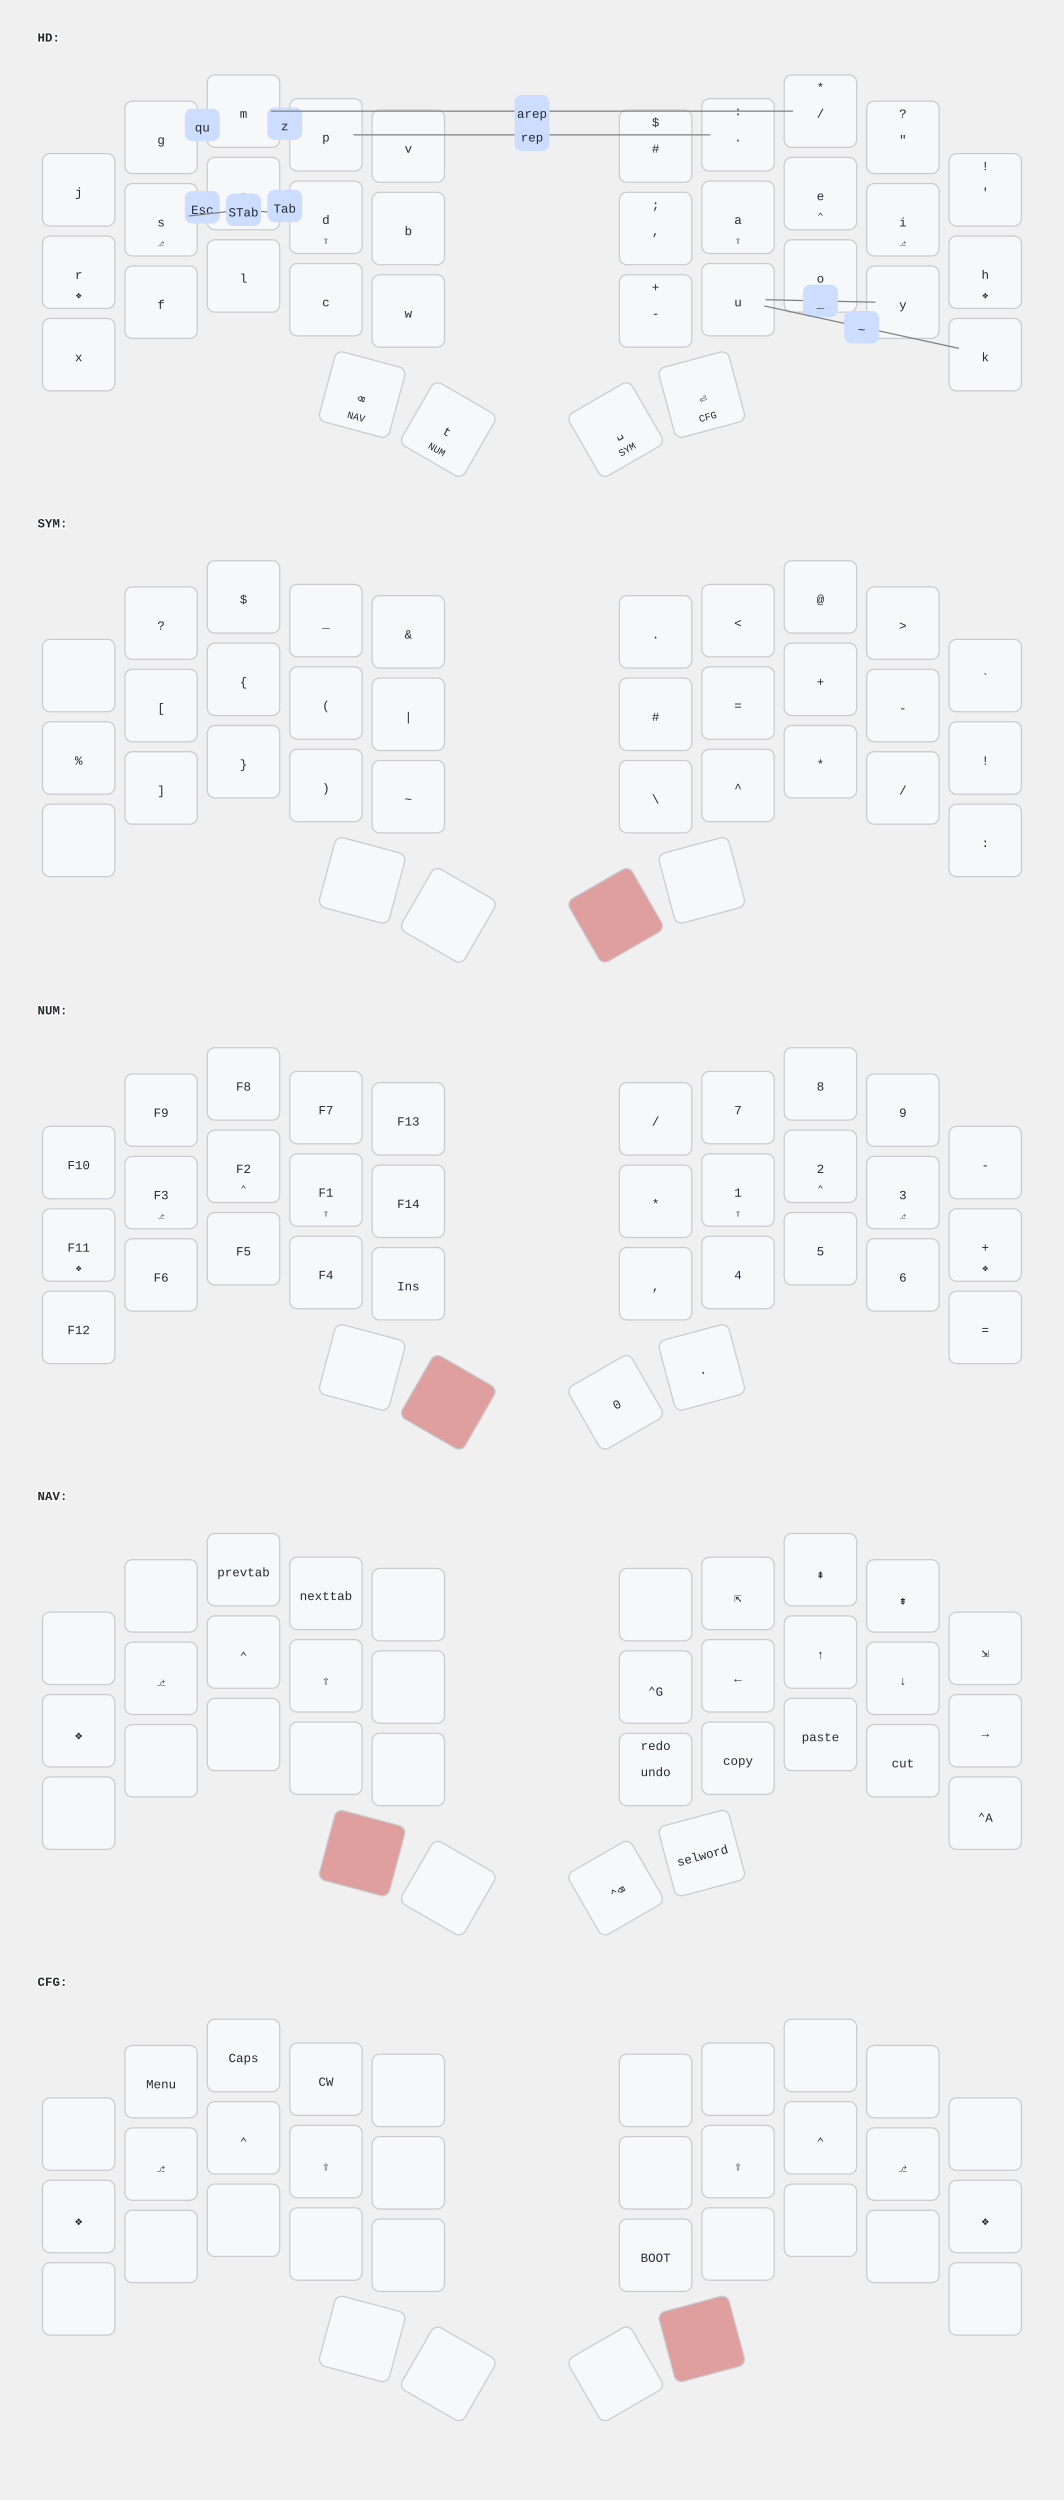
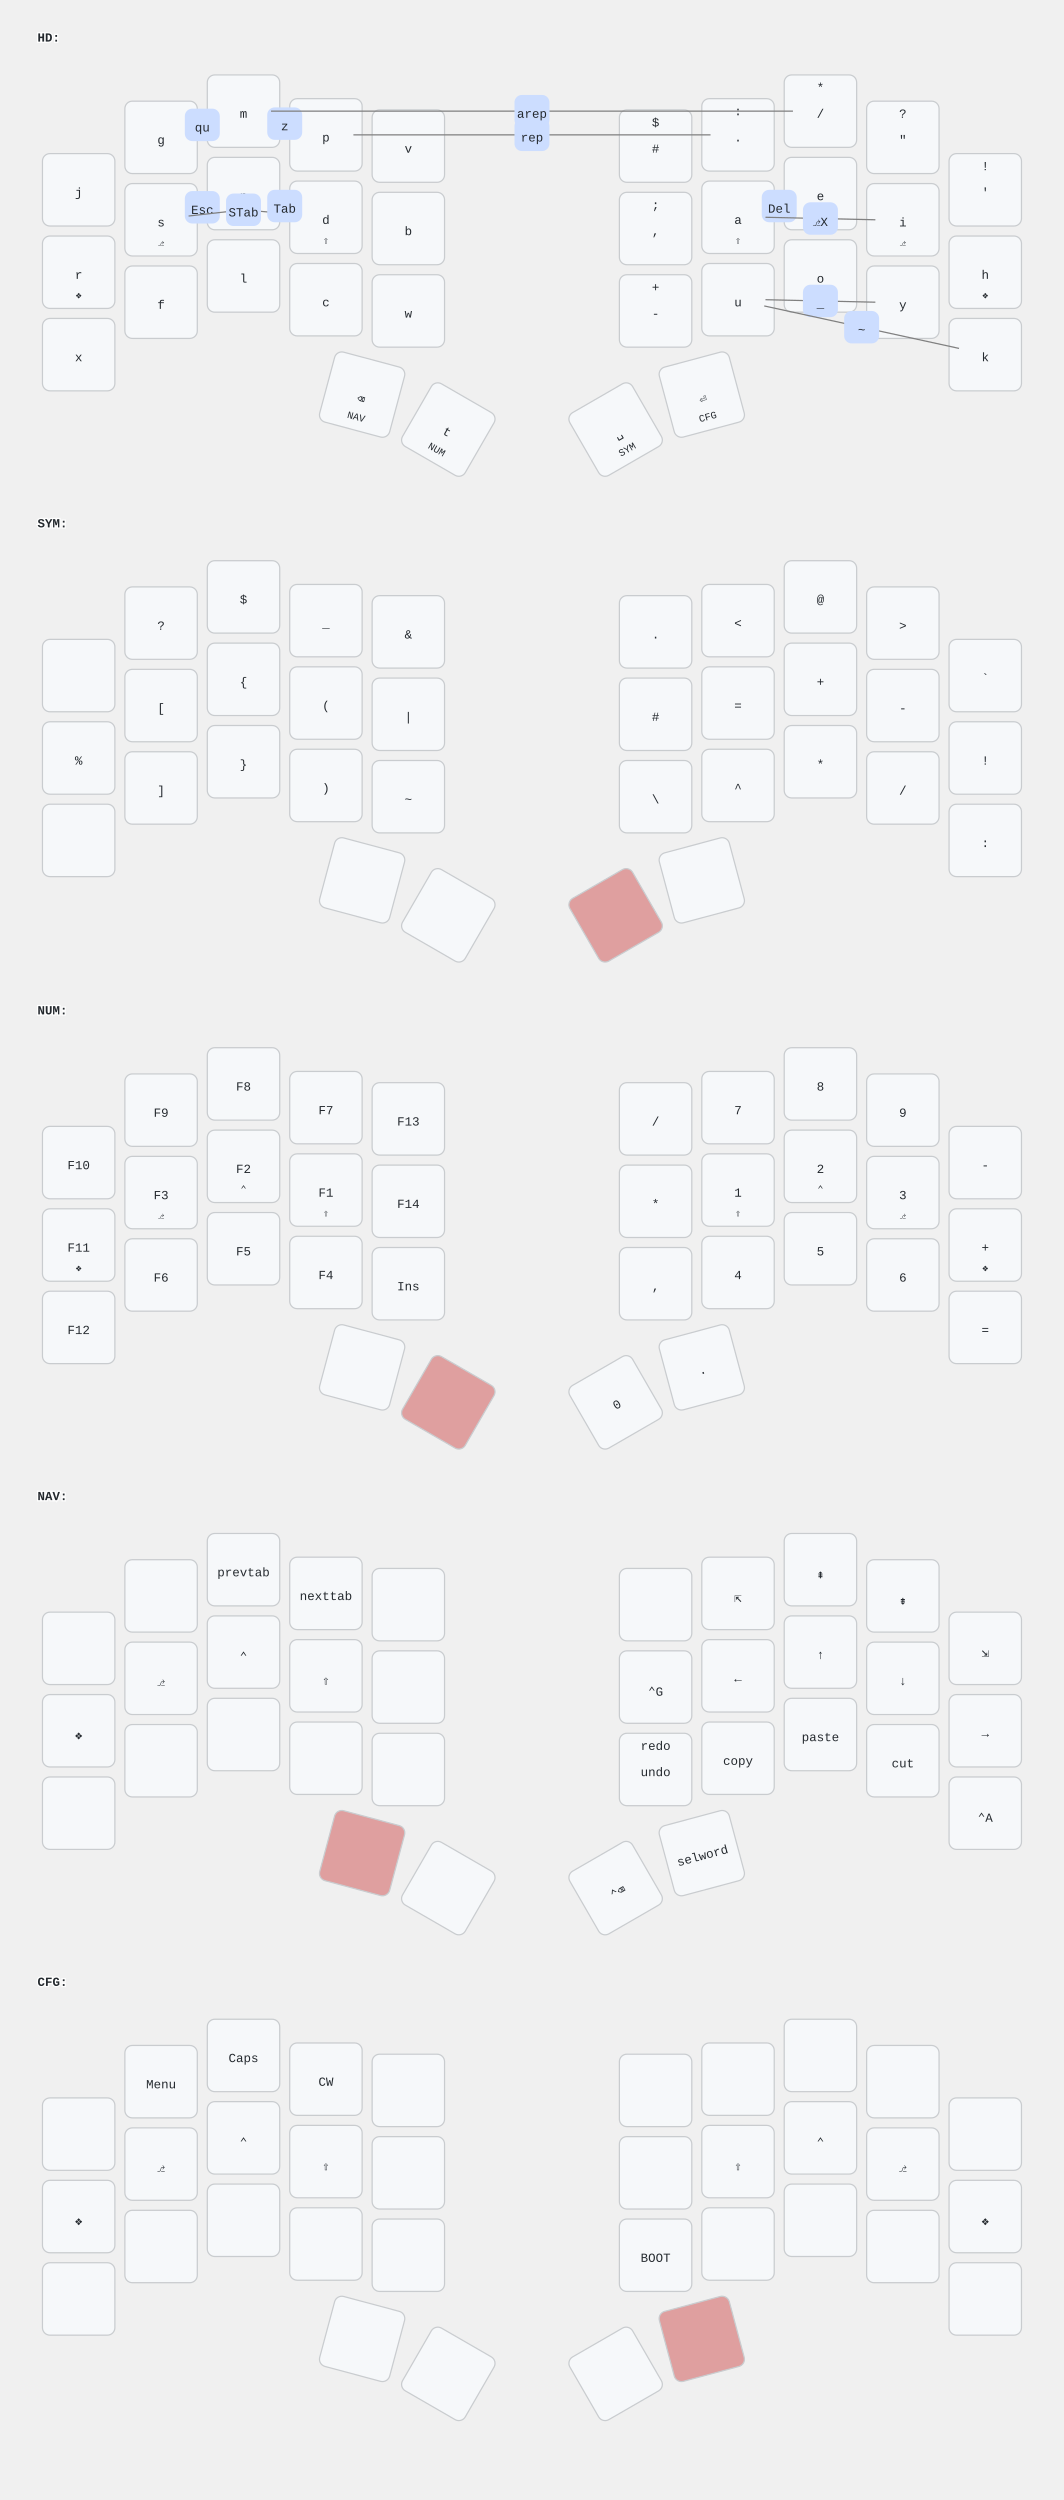
<svg xmlns="http://www.w3.org/2000/svg" width="852" height="2002" viewBox="0 0 852 2002" class="keymap">
  <style>/* inherit to force styles through use tags */
svg path {
    fill: inherit;
}

/* font and background color specifications */
svg.keymap {
    font-family: SFMono-Regular,Consolas,Liberation Mono,Menlo,monospace;
    font-size: 10px;
    font-kerning: normal;
    text-rendering: optimizeLegibility;
    fill: #24292e;
}

/* default key styling */
rect.key {
    fill: #f6f8fa;
    stroke: #c9cccf;
    stroke-width: 1;
}

/* default key side styling, only used is draw_key_sides is set */
rect.side {
    filter: brightness(90%);
}

/* color accent for combo boxes */
rect.combo, rect.combo-separate {
    fill: #cdf;
}

/* color accent for held keys */
rect.held, rect.combo.held {
    fill: #df9f9f;
}

/* color accent for ghost (optional) keys */
rect.ghost, rect.combo.ghost {
    stroke-dasharray: 4, 4;
    stroke-width: 2;
}

text {
    text-anchor: middle;
    dominant-baseline: hanging;
}

/* styling for layer labels */
text.label {
    font-weight: bold;
    text-anchor: start;
    stroke: white;
    stroke-width: 2;
    paint-order: stroke;
}

/* styling for combo tap, and key hold/shifted label text */
text.combo, text.hold, text.shifted {
    font-size: 10px;
}

/* styling for hold label text */
text.hold {
    font-size: 8px;
}

text.hold {
    text-anchor: middle;
    dominant-baseline: auto;
}

text.shifted {
    text-anchor: middle;
    dominant-baseline: hanging;
}

/* styling for hold/shifted label text in combo box */
text.combo.hold, text.combo.shifted {
    font-size: 8px;
}

/* lighter symbol for transparent keys */
text.trans {
    fill: #7b7e81;
}

/* styling for combo dendrons */
path.combo {
    stroke-width: 1;
    stroke: gray;
    fill: none;
}

/* Start Tabler Icons Cleanup */
/* cannot use height/width with glyphs */
.icon-tabler &gt; path {
    fill: inherit;
    stroke: inherit;
    stroke-width: 2;
}
/* hide tabler's default box */
.icon-tabler &gt; path[stroke="none"][fill="none"] {
    visibility: hidden;
}
/* End Tabler Icons Cleanup */
</style>
  <g transform="translate(30, 0)" class="layer-HD">
    <text x="0" y="28" class="label" id="HD">HD:</text>
    <g transform="translate(0, 56)">
      <g transform="translate(33, 96)" class="key keypos-0">
        <rect rx="6" ry="6" x="-29" y="-29" width="58" height="58" class="key" />
        <text x="0" y="0" class="key tap">j</text>
      </g>
      <g transform="translate(99, 54)" class="key keypos-1">
        <rect rx="6" ry="6" x="-29" y="-29" width="58" height="58" class="key" />
        <text x="0" y="0" class="key tap">g</text>
      </g>
      <g transform="translate(165, 33)" class="key keypos-2">
        <rect rx="6" ry="6" x="-29" y="-29" width="58" height="58" class="key" />
        <text x="0" y="0" class="key tap">m</text>
      </g>
      <g transform="translate(231, 52)" class="key keypos-3">
        <rect rx="6" ry="6" x="-29" y="-29" width="58" height="58" class="key" />
        <text x="0" y="0" class="key tap">p</text>
      </g>
      <g transform="translate(297, 61)" class="key keypos-4">
        <rect rx="6" ry="6" x="-29" y="-29" width="58" height="58" class="key" />
        <text x="0" y="0" class="key tap">v</text>
      </g>
      <g transform="translate(495, 61)" class="key keypos-5">
        <rect rx="6" ry="6" x="-29" y="-29" width="58" height="58" class="key" />
        <text x="0" y="0" class="key tap">#</text>
        <text x="0" y="-21" class="key shifted">$</text>
      </g>
      <g transform="translate(561, 52)" class="key keypos-6">
        <rect rx="6" ry="6" x="-29" y="-29" width="58" height="58" class="key" />
        <text x="0" y="0" class="key tap">.</text>
        <text x="0" y="-21" class="key shifted">:</text>
      </g>
      <g transform="translate(627, 33)" class="key keypos-7">
        <rect rx="6" ry="6" x="-29" y="-29" width="58" height="58" class="key" />
        <text x="0" y="0" class="key tap">/</text>
        <text x="0" y="-21" class="key shifted">*</text>
      </g>
      <g transform="translate(693, 54)" class="key keypos-8">
        <rect rx="6" ry="6" x="-29" y="-29" width="58" height="58" class="key" />
        <text x="0" y="0" class="key tap">"</text>
        <text x="0" y="-21" class="key shifted">?</text>
      </g>
      <g transform="translate(759, 96)" class="key keypos-9">
        <rect rx="6" ry="6" x="-29" y="-29" width="58" height="58" class="key" />
        <text x="0" y="0" class="key tap">'</text>
        <text x="0" y="-21" class="key shifted">!</text>
      </g>
      <g transform="translate(33, 162)" class="key keypos-10">
        <rect rx="6" ry="6" x="-29" y="-29" width="58" height="58" class="key" />
        <text x="0" y="0" class="key tap">r</text>
        <text x="0" y="21" class="key hold">❖</text>
      </g>
      <g transform="translate(99, 120)" class="key keypos-11">
        <rect rx="6" ry="6" x="-29" y="-29" width="58" height="58" class="key" />
        <text x="0" y="0" class="key tap">s</text>
        <text x="0" y="21" class="key hold">⎇</text>
      </g>
      <g transform="translate(165, 99)" class="key keypos-12">
        <rect rx="6" ry="6" x="-29" y="-29" width="58" height="58" class="key" />
        <text x="0" y="0" class="key tap">n</text>
        <text x="0" y="21" class="key hold">⌃</text>
      </g>
      <g transform="translate(231, 118)" class="key keypos-13">
        <rect rx="6" ry="6" x="-29" y="-29" width="58" height="58" class="key" />
        <text x="0" y="0" class="key tap">d</text>
        <text x="0" y="21" class="key hold">⇧</text>
      </g>
      <g transform="translate(297, 127)" class="key keypos-14">
        <rect rx="6" ry="6" x="-29" y="-29" width="58" height="58" class="key" />
        <text x="0" y="0" class="key tap">b</text>
      </g>
      <g transform="translate(495, 127)" class="key keypos-15">
        <rect rx="6" ry="6" x="-29" y="-29" width="58" height="58" class="key" />
        <text x="0" y="0" class="key tap">,</text>
        <text x="0" y="-21" class="key shifted">;</text>
      </g>
      <g transform="translate(561, 118)" class="key keypos-16">
        <rect rx="6" ry="6" x="-29" y="-29" width="58" height="58" class="key" />
        <text x="0" y="0" class="key tap">a</text>
        <text x="0" y="21" class="key hold">⇧</text>
      </g>
      <g transform="translate(627, 99)" class="key keypos-17">
        <rect rx="6" ry="6" x="-29" y="-29" width="58" height="58" class="key" />
        <text x="0" y="0" class="key tap">e</text>
        <text x="0" y="21" class="key hold">⌃</text>
      </g>
      <g transform="translate(693, 120)" class="key keypos-18">
        <rect rx="6" ry="6" x="-29" y="-29" width="58" height="58" class="key" />
        <text x="0" y="0" class="key tap">i</text>
        <text x="0" y="21" class="key hold">⎇</text>
      </g>
      <g transform="translate(759, 162)" class="key keypos-19">
        <rect rx="6" ry="6" x="-29" y="-29" width="58" height="58" class="key" />
        <text x="0" y="0" class="key tap">h</text>
        <text x="0" y="21" class="key hold">❖</text>
      </g>
      <g transform="translate(33, 228)" class="key keypos-20">
        <rect rx="6" ry="6" x="-29" y="-29" width="58" height="58" class="key" />
        <text x="0" y="0" class="key tap">x</text>
      </g>
      <g transform="translate(99, 186)" class="key keypos-21">
        <rect rx="6" ry="6" x="-29" y="-29" width="58" height="58" class="key" />
        <text x="0" y="0" class="key tap">f</text>
      </g>
      <g transform="translate(165, 165)" class="key keypos-22">
        <rect rx="6" ry="6" x="-29" y="-29" width="58" height="58" class="key" />
        <text x="0" y="0" class="key tap">l</text>
      </g>
      <g transform="translate(231, 184)" class="key keypos-23">
        <rect rx="6" ry="6" x="-29" y="-29" width="58" height="58" class="key" />
        <text x="0" y="0" class="key tap">c</text>
      </g>
      <g transform="translate(297, 193)" class="key keypos-24">
        <rect rx="6" ry="6" x="-29" y="-29" width="58" height="58" class="key" />
        <text x="0" y="0" class="key tap">w</text>
      </g>
      <g transform="translate(495, 193)" class="key keypos-25">
        <rect rx="6" ry="6" x="-29" y="-29" width="58" height="58" class="key" />
        <text x="0" y="0" class="key tap">-</text>
        <text x="0" y="-21" class="key shifted">+</text>
      </g>
      <g transform="translate(561, 184)" class="key keypos-26">
        <rect rx="6" ry="6" x="-29" y="-29" width="58" height="58" class="key" />
        <text x="0" y="0" class="key tap">u</text>
      </g>
      <g transform="translate(627, 165)" class="key keypos-27">
        <rect rx="6" ry="6" x="-29" y="-29" width="58" height="58" class="key" />
        <text x="0" y="0" class="key tap">o</text>
      </g>
      <g transform="translate(693, 186)" class="key keypos-28">
        <rect rx="6" ry="6" x="-29" y="-29" width="58" height="58" class="key" />
        <text x="0" y="0" class="key tap">y</text>
      </g>
      <g transform="translate(759, 228)" class="key keypos-29">
        <rect rx="6" ry="6" x="-29" y="-29" width="58" height="58" class="key" />
        <text x="0" y="0" class="key tap">k</text>
      </g>
      <g transform="translate(260, 260) rotate(15.0)" class="key keypos-30">
        <rect rx="6" ry="6" x="-29" y="-29" width="58" height="58" class="key" />
        <text x="0" y="0" class="key tap">⌫</text>
        <a href="#NAV">
          <text x="0" y="21" class="key hold layer-activator">NAV</text>
        </a>
      </g>
      <g transform="translate(329, 288) rotate(30.0)" class="key keypos-31">
        <rect rx="6" ry="6" x="-29" y="-29" width="58" height="58" class="key" />
        <text x="0" y="0" class="key tap">t</text>
        <a href="#NUM">
          <text x="0" y="21" class="key hold layer-activator">NUM</text>
        </a>
      </g>
      <g transform="translate(463, 288) rotate(-30.0)" class="key keypos-32">
        <rect rx="6" ry="6" x="-29" y="-29" width="58" height="58" class="key" />
        <text x="0" y="0" class="key tap">␣</text>
        <a href="#SYM">
          <text x="0" y="21" class="key hold layer-activator">SYM</text>
        </a>
      </g>
      <g transform="translate(532, 260) rotate(-15.0)" class="key keypos-33">
        <rect rx="6" ry="6" x="-29" y="-29" width="58" height="58" class="key" />
        <text x="0" y="0" class="key tap">⏎</text>
        <a href="#CFG">
          <text x="0" y="21" class="key hold layer-activator">CFG</text>
        </a>
      </g>
      <g class="combo combopos-0">
        <rect rx="6" ry="6" x="118" y="31" width="28" height="26" class="combo" />
        <text x="132" y="44" class="combo tap">qu</text>
      </g>
      <g class="combo combopos-1">
        <rect rx="6" ry="6" x="184" y="30" width="28" height="26" class="combo" />
        <text x="198" y="43" class="combo tap">z</text>
      </g>
      <g class="combo combopos-2">
        <rect rx="6" ry="6" x="118" y="97" width="28" height="26" class="combo" />
        <text x="132" y="110" class="combo tap">Esc</text>
      </g>
      <g class="combo combopos-3">
        <path d="M165,112 l-44,5" class="combo" />
        <path d="M165,112 l44,4" class="combo" />
        <rect rx="6" ry="6" x="151" y="99" width="28" height="26" class="combo" />
        <text x="165" y="112" class="combo tap">STab</text>
      </g>
      <g class="combo combopos-4">
        <rect rx="6" ry="6" x="184" y="96" width="28" height="26" class="combo" />
        <text x="198" y="109" class="combo tap">Tab</text>
      </g>
      <g class="combo combopos-5">
        <path d="M627,185 l-44,-1" class="combo" />
        <path d="M627,185 l44,1" class="combo" />
        <rect rx="6" ry="6" x="613" y="172" width="28" height="26" class="combo" />
        <text x="627" y="185" class="combo tap">_</text>
      </g>
      <g class="combo combopos-6">
        <path d="M660,206 l-78,-17" class="combo" />
        <path d="M660,206 l78,17" class="combo" />
        <rect rx="6" ry="6" x="646" y="193" width="28" height="26" class="combo" />
        <text x="660" y="206" class="combo tap">~</text>
      </g>
      <g class="combo combopos-7">
        <path d="M396,52 l-143,0" class="combo" />
        <path d="M396,52 l143,0" class="combo" />
        <rect rx="6" ry="6" x="382" y="39" width="28" height="26" class="combo" />
        <text x="396" y="52" class="combo tap">rep</text>
      </g>
      <g class="combo combopos-8">
        <path d="M396,33 l-209,0" class="combo" />
        <path d="M396,33 l209,0" class="combo" />
        <rect rx="6" ry="6" x="382" y="20" width="28" height="26" class="combo" />
        <text x="396" y="33" class="combo tap">arep</text>
      </g>
+       <g class="combo combopos-9">
+         <rect rx="6" ry="6" x="580" y="96" width="28" height="26" class="combo" />
+         <text x="594" y="109" class="combo tap">Del</text>
+       </g>
+       <g class="combo combopos-10">
+         <path d="M627,119 l-44,-1" class="combo" />
+         <path d="M627,119 l44,1" class="combo" />
+         <rect rx="6" ry="6" x="613" y="106" width="28" height="26" class="combo" />
+         <text x="627" y="119" class="combo tap">⎇X</text>
+       </g>
    </g>
  </g>
  <g transform="translate(30, 389)" class="layer-SYM">
    <text x="0" y="28" class="label" id="SYM">SYM:</text>
    <g transform="translate(0, 56)">
      <g transform="translate(33, 96)" class="key keypos-0">
        <rect rx="6" ry="6" x="-29" y="-29" width="58" height="58" class="key" />
      </g>
      <g transform="translate(99, 54)" class="key keypos-1">
        <rect rx="6" ry="6" x="-29" y="-29" width="58" height="58" class="key" />
        <text x="0" y="0" class="key tap">?</text>
      </g>
      <g transform="translate(165, 33)" class="key keypos-2">
        <rect rx="6" ry="6" x="-29" y="-29" width="58" height="58" class="key" />
        <text x="0" y="0" class="key tap">$</text>
      </g>
      <g transform="translate(231, 52)" class="key keypos-3">
        <rect rx="6" ry="6" x="-29" y="-29" width="58" height="58" class="key" />
        <text x="0" y="0" class="key tap">_</text>
      </g>
      <g transform="translate(297, 61)" class="key keypos-4">
        <rect rx="6" ry="6" x="-29" y="-29" width="58" height="58" class="key" />
        <text x="0" y="0" class="key tap">&amp;</text>
      </g>
      <g transform="translate(495, 61)" class="key keypos-5">
        <rect rx="6" ry="6" x="-29" y="-29" width="58" height="58" class="key" />
        <text x="0" y="0" class="key tap">.</text>
      </g>
      <g transform="translate(561, 52)" class="key keypos-6">
        <rect rx="6" ry="6" x="-29" y="-29" width="58" height="58" class="key" />
        <text x="0" y="0" class="key tap">&lt;</text>
      </g>
      <g transform="translate(627, 33)" class="key keypos-7">
        <rect rx="6" ry="6" x="-29" y="-29" width="58" height="58" class="key" />
        <text x="0" y="0" class="key tap">@</text>
      </g>
      <g transform="translate(693, 54)" class="key keypos-8">
        <rect rx="6" ry="6" x="-29" y="-29" width="58" height="58" class="key" />
        <text x="0" y="0" class="key tap">&gt;</text>
      </g>
      <g transform="translate(759, 96)" class="key keypos-9">
        <rect rx="6" ry="6" x="-29" y="-29" width="58" height="58" class="key" />
        <text x="0" y="0" class="key tap">`</text>
      </g>
      <g transform="translate(33, 162)" class="key keypos-10">
        <rect rx="6" ry="6" x="-29" y="-29" width="58" height="58" class="key" />
        <text x="0" y="0" class="key tap">%</text>
      </g>
      <g transform="translate(99, 120)" class="key keypos-11">
        <rect rx="6" ry="6" x="-29" y="-29" width="58" height="58" class="key" />
        <text x="0" y="0" class="key tap">[</text>
      </g>
      <g transform="translate(165, 99)" class="key keypos-12">
        <rect rx="6" ry="6" x="-29" y="-29" width="58" height="58" class="key" />
        <text x="0" y="0" class="key tap">{</text>
      </g>
      <g transform="translate(231, 118)" class="key keypos-13">
        <rect rx="6" ry="6" x="-29" y="-29" width="58" height="58" class="key" />
        <text x="0" y="0" class="key tap">(</text>
      </g>
      <g transform="translate(297, 127)" class="key keypos-14">
        <rect rx="6" ry="6" x="-29" y="-29" width="58" height="58" class="key" />
        <text x="0" y="0" class="key tap">|</text>
      </g>
      <g transform="translate(495, 127)" class="key keypos-15">
        <rect rx="6" ry="6" x="-29" y="-29" width="58" height="58" class="key" />
        <text x="0" y="0" class="key tap">#</text>
      </g>
      <g transform="translate(561, 118)" class="key keypos-16">
        <rect rx="6" ry="6" x="-29" y="-29" width="58" height="58" class="key" />
        <text x="0" y="0" class="key tap">=</text>
      </g>
      <g transform="translate(627, 99)" class="key keypos-17">
        <rect rx="6" ry="6" x="-29" y="-29" width="58" height="58" class="key" />
        <text x="0" y="0" class="key tap">+</text>
      </g>
      <g transform="translate(693, 120)" class="key keypos-18">
        <rect rx="6" ry="6" x="-29" y="-29" width="58" height="58" class="key" />
        <text x="0" y="0" class="key tap">-</text>
      </g>
      <g transform="translate(759, 162)" class="key keypos-19">
        <rect rx="6" ry="6" x="-29" y="-29" width="58" height="58" class="key" />
        <text x="0" y="0" class="key tap">!</text>
      </g>
      <g transform="translate(33, 228)" class="key keypos-20">
        <rect rx="6" ry="6" x="-29" y="-29" width="58" height="58" class="key" />
      </g>
      <g transform="translate(99, 186)" class="key keypos-21">
        <rect rx="6" ry="6" x="-29" y="-29" width="58" height="58" class="key" />
        <text x="0" y="0" class="key tap">]</text>
      </g>
      <g transform="translate(165, 165)" class="key keypos-22">
        <rect rx="6" ry="6" x="-29" y="-29" width="58" height="58" class="key" />
        <text x="0" y="0" class="key tap">}</text>
      </g>
      <g transform="translate(231, 184)" class="key keypos-23">
        <rect rx="6" ry="6" x="-29" y="-29" width="58" height="58" class="key" />
        <text x="0" y="0" class="key tap">)</text>
      </g>
      <g transform="translate(297, 193)" class="key keypos-24">
        <rect rx="6" ry="6" x="-29" y="-29" width="58" height="58" class="key" />
        <text x="0" y="0" class="key tap">~</text>
      </g>
      <g transform="translate(495, 193)" class="key keypos-25">
        <rect rx="6" ry="6" x="-29" y="-29" width="58" height="58" class="key" />
        <text x="0" y="0" class="key tap">\</text>
      </g>
      <g transform="translate(561, 184)" class="key keypos-26">
        <rect rx="6" ry="6" x="-29" y="-29" width="58" height="58" class="key" />
        <text x="0" y="0" class="key tap">^</text>
      </g>
      <g transform="translate(627, 165)" class="key keypos-27">
        <rect rx="6" ry="6" x="-29" y="-29" width="58" height="58" class="key" />
        <text x="0" y="0" class="key tap">*</text>
      </g>
      <g transform="translate(693, 186)" class="key keypos-28">
        <rect rx="6" ry="6" x="-29" y="-29" width="58" height="58" class="key" />
        <text x="0" y="0" class="key tap">/</text>
      </g>
      <g transform="translate(759, 228)" class="key keypos-29">
        <rect rx="6" ry="6" x="-29" y="-29" width="58" height="58" class="key" />
        <text x="0" y="0" class="key tap">:</text>
      </g>
      <g transform="translate(260, 260) rotate(15.0)" class="key keypos-30">
        <rect rx="6" ry="6" x="-29" y="-29" width="58" height="58" class="key" />
      </g>
      <g transform="translate(329, 288) rotate(30.0)" class="key keypos-31">
        <rect rx="6" ry="6" x="-29" y="-29" width="58" height="58" class="key" />
      </g>
      <g transform="translate(463, 288) rotate(-30.0)" class="key held keypos-32">
        <rect rx="6" ry="6" x="-29" y="-29" width="58" height="58" class="key held" />
      </g>
      <g transform="translate(532, 260) rotate(-15.0)" class="key keypos-33">
        <rect rx="6" ry="6" x="-29" y="-29" width="58" height="58" class="key" />
      </g>
    </g>
  </g>
  <g transform="translate(30, 779)" class="layer-NUM">
    <text x="0" y="28" class="label" id="NUM">NUM:</text>
    <g transform="translate(0, 56)">
      <g transform="translate(33, 96)" class="key keypos-0">
        <rect rx="6" ry="6" x="-29" y="-29" width="58" height="58" class="key" />
        <text x="0" y="0" class="key tap">F10</text>
      </g>
      <g transform="translate(99, 54)" class="key keypos-1">
        <rect rx="6" ry="6" x="-29" y="-29" width="58" height="58" class="key" />
        <text x="0" y="0" class="key tap">F9</text>
      </g>
      <g transform="translate(165, 33)" class="key keypos-2">
        <rect rx="6" ry="6" x="-29" y="-29" width="58" height="58" class="key" />
        <text x="0" y="0" class="key tap">F8</text>
      </g>
      <g transform="translate(231, 52)" class="key keypos-3">
        <rect rx="6" ry="6" x="-29" y="-29" width="58" height="58" class="key" />
        <text x="0" y="0" class="key tap">F7</text>
      </g>
      <g transform="translate(297, 61)" class="key keypos-4">
        <rect rx="6" ry="6" x="-29" y="-29" width="58" height="58" class="key" />
        <text x="0" y="0" class="key tap">F13</text>
      </g>
      <g transform="translate(495, 61)" class="key keypos-5">
        <rect rx="6" ry="6" x="-29" y="-29" width="58" height="58" class="key" />
        <text x="0" y="0" class="key tap">/</text>
      </g>
      <g transform="translate(561, 52)" class="key keypos-6">
        <rect rx="6" ry="6" x="-29" y="-29" width="58" height="58" class="key" />
        <text x="0" y="0" class="key tap">7</text>
      </g>
      <g transform="translate(627, 33)" class="key keypos-7">
        <rect rx="6" ry="6" x="-29" y="-29" width="58" height="58" class="key" />
        <text x="0" y="0" class="key tap">8</text>
      </g>
      <g transform="translate(693, 54)" class="key keypos-8">
        <rect rx="6" ry="6" x="-29" y="-29" width="58" height="58" class="key" />
        <text x="0" y="0" class="key tap">9</text>
      </g>
      <g transform="translate(759, 96)" class="key keypos-9">
        <rect rx="6" ry="6" x="-29" y="-29" width="58" height="58" class="key" />
        <text x="0" y="0" class="key tap">-</text>
      </g>
      <g transform="translate(33, 162)" class="key keypos-10">
        <rect rx="6" ry="6" x="-29" y="-29" width="58" height="58" class="key" />
        <text x="0" y="0" class="key tap">F11</text>
        <text x="0" y="21" class="key hold">❖</text>
      </g>
      <g transform="translate(99, 120)" class="key keypos-11">
        <rect rx="6" ry="6" x="-29" y="-29" width="58" height="58" class="key" />
        <text x="0" y="0" class="key tap">F3</text>
        <text x="0" y="21" class="key hold">⎇</text>
      </g>
      <g transform="translate(165, 99)" class="key keypos-12">
        <rect rx="6" ry="6" x="-29" y="-29" width="58" height="58" class="key" />
        <text x="0" y="0" class="key tap">F2</text>
        <text x="0" y="21" class="key hold">⌃</text>
      </g>
      <g transform="translate(231, 118)" class="key keypos-13">
        <rect rx="6" ry="6" x="-29" y="-29" width="58" height="58" class="key" />
        <text x="0" y="0" class="key tap">F1</text>
        <text x="0" y="21" class="key hold">⇧</text>
      </g>
      <g transform="translate(297, 127)" class="key keypos-14">
        <rect rx="6" ry="6" x="-29" y="-29" width="58" height="58" class="key" />
        <text x="0" y="0" class="key tap">F14</text>
      </g>
      <g transform="translate(495, 127)" class="key keypos-15">
        <rect rx="6" ry="6" x="-29" y="-29" width="58" height="58" class="key" />
        <text x="0" y="0" class="key tap">*</text>
      </g>
      <g transform="translate(561, 118)" class="key keypos-16">
        <rect rx="6" ry="6" x="-29" y="-29" width="58" height="58" class="key" />
        <text x="0" y="0" class="key tap">1</text>
        <text x="0" y="21" class="key hold">⇧</text>
      </g>
      <g transform="translate(627, 99)" class="key keypos-17">
        <rect rx="6" ry="6" x="-29" y="-29" width="58" height="58" class="key" />
        <text x="0" y="0" class="key tap">2</text>
        <text x="0" y="21" class="key hold">⌃</text>
      </g>
      <g transform="translate(693, 120)" class="key keypos-18">
        <rect rx="6" ry="6" x="-29" y="-29" width="58" height="58" class="key" />
        <text x="0" y="0" class="key tap">3</text>
        <text x="0" y="21" class="key hold">⎇</text>
      </g>
      <g transform="translate(759, 162)" class="key keypos-19">
        <rect rx="6" ry="6" x="-29" y="-29" width="58" height="58" class="key" />
        <text x="0" y="0" class="key tap">+</text>
        <text x="0" y="21" class="key hold">❖</text>
      </g>
      <g transform="translate(33, 228)" class="key keypos-20">
        <rect rx="6" ry="6" x="-29" y="-29" width="58" height="58" class="key" />
        <text x="0" y="0" class="key tap">F12</text>
      </g>
      <g transform="translate(99, 186)" class="key keypos-21">
        <rect rx="6" ry="6" x="-29" y="-29" width="58" height="58" class="key" />
        <text x="0" y="0" class="key tap">F6</text>
      </g>
      <g transform="translate(165, 165)" class="key keypos-22">
        <rect rx="6" ry="6" x="-29" y="-29" width="58" height="58" class="key" />
        <text x="0" y="0" class="key tap">F5</text>
      </g>
      <g transform="translate(231, 184)" class="key keypos-23">
        <rect rx="6" ry="6" x="-29" y="-29" width="58" height="58" class="key" />
        <text x="0" y="0" class="key tap">F4</text>
      </g>
      <g transform="translate(297, 193)" class="key keypos-24">
        <rect rx="6" ry="6" x="-29" y="-29" width="58" height="58" class="key" />
        <text x="0" y="0" class="key tap">Ins</text>
      </g>
      <g transform="translate(495, 193)" class="key keypos-25">
        <rect rx="6" ry="6" x="-29" y="-29" width="58" height="58" class="key" />
        <text x="0" y="0" class="key tap">,</text>
      </g>
      <g transform="translate(561, 184)" class="key keypos-26">
        <rect rx="6" ry="6" x="-29" y="-29" width="58" height="58" class="key" />
        <text x="0" y="0" class="key tap">4</text>
      </g>
      <g transform="translate(627, 165)" class="key keypos-27">
        <rect rx="6" ry="6" x="-29" y="-29" width="58" height="58" class="key" />
        <text x="0" y="0" class="key tap">5</text>
      </g>
      <g transform="translate(693, 186)" class="key keypos-28">
        <rect rx="6" ry="6" x="-29" y="-29" width="58" height="58" class="key" />
        <text x="0" y="0" class="key tap">6</text>
      </g>
      <g transform="translate(759, 228)" class="key keypos-29">
        <rect rx="6" ry="6" x="-29" y="-29" width="58" height="58" class="key" />
        <text x="0" y="0" class="key tap">=</text>
      </g>
      <g transform="translate(260, 260) rotate(15.0)" class="key keypos-30">
        <rect rx="6" ry="6" x="-29" y="-29" width="58" height="58" class="key" />
      </g>
      <g transform="translate(329, 288) rotate(30.0)" class="key held keypos-31">
        <rect rx="6" ry="6" x="-29" y="-29" width="58" height="58" class="key held" />
      </g>
      <g transform="translate(463, 288) rotate(-30.0)" class="key keypos-32">
        <rect rx="6" ry="6" x="-29" y="-29" width="58" height="58" class="key" />
        <text x="0" y="0" class="key tap">0</text>
      </g>
      <g transform="translate(532, 260) rotate(-15.0)" class="key keypos-33">
        <rect rx="6" ry="6" x="-29" y="-29" width="58" height="58" class="key" />
        <text x="0" y="0" class="key tap">.</text>
      </g>
    </g>
  </g>
  <g transform="translate(30, 1168)" class="layer-NAV">
    <text x="0" y="28" class="label" id="NAV">NAV:</text>
    <g transform="translate(0, 56)">
      <g transform="translate(33, 96)" class="key keypos-0">
        <rect rx="6" ry="6" x="-29" y="-29" width="58" height="58" class="key" />
      </g>
      <g transform="translate(99, 54)" class="key keypos-1">
        <rect rx="6" ry="6" x="-29" y="-29" width="58" height="58" class="key" />
      </g>
      <g transform="translate(165, 33)" class="key keypos-2">
        <rect rx="6" ry="6" x="-29" y="-29" width="58" height="58" class="key" />
        <text x="0" y="0" class="key tap">prevtab</text>
      </g>
      <g transform="translate(231, 52)" class="key keypos-3">
        <rect rx="6" ry="6" x="-29" y="-29" width="58" height="58" class="key" />
        <text x="0" y="0" class="key tap">nexttab</text>
      </g>
      <g transform="translate(297, 61)" class="key keypos-4">
        <rect rx="6" ry="6" x="-29" y="-29" width="58" height="58" class="key" />
      </g>
      <g transform="translate(495, 61)" class="key keypos-5">
        <rect rx="6" ry="6" x="-29" y="-29" width="58" height="58" class="key" />
      </g>
      <g transform="translate(561, 52)" class="key keypos-6">
        <rect rx="6" ry="6" x="-29" y="-29" width="58" height="58" class="key" />
        <text x="0" y="0" class="key tap">⇱</text>
      </g>
      <g transform="translate(627, 33)" class="key keypos-7">
        <rect rx="6" ry="6" x="-29" y="-29" width="58" height="58" class="key" />
        <text x="0" y="0" class="key tap">⇞</text>
      </g>
      <g transform="translate(693, 54)" class="key keypos-8">
        <rect rx="6" ry="6" x="-29" y="-29" width="58" height="58" class="key" />
        <text x="0" y="0" class="key tap">⇟</text>
      </g>
      <g transform="translate(759, 96)" class="key keypos-9">
        <rect rx="6" ry="6" x="-29" y="-29" width="58" height="58" class="key" />
        <text x="0" y="0" class="key tap">⇲</text>
      </g>
      <g transform="translate(33, 162)" class="key keypos-10">
        <rect rx="6" ry="6" x="-29" y="-29" width="58" height="58" class="key" />
        <text x="0" y="0" class="key tap">❖</text>
      </g>
      <g transform="translate(99, 120)" class="key keypos-11">
        <rect rx="6" ry="6" x="-29" y="-29" width="58" height="58" class="key" />
        <text x="0" y="0" class="key tap">⎇</text>
      </g>
      <g transform="translate(165, 99)" class="key keypos-12">
        <rect rx="6" ry="6" x="-29" y="-29" width="58" height="58" class="key" />
        <text x="0" y="0" class="key tap">⌃</text>
      </g>
      <g transform="translate(231, 118)" class="key keypos-13">
        <rect rx="6" ry="6" x="-29" y="-29" width="58" height="58" class="key" />
        <text x="0" y="0" class="key tap">⇧</text>
      </g>
      <g transform="translate(297, 127)" class="key keypos-14">
        <rect rx="6" ry="6" x="-29" y="-29" width="58" height="58" class="key" />
      </g>
      <g transform="translate(495, 127)" class="key keypos-15">
        <rect rx="6" ry="6" x="-29" y="-29" width="58" height="58" class="key" />
        <text x="0" y="0" class="key tap">⌃G</text>
      </g>
      <g transform="translate(561, 118)" class="key keypos-16">
        <rect rx="6" ry="6" x="-29" y="-29" width="58" height="58" class="key" />
        <text x="0" y="0" class="key tap">←</text>
      </g>
      <g transform="translate(627, 99)" class="key keypos-17">
        <rect rx="6" ry="6" x="-29" y="-29" width="58" height="58" class="key" />
        <text x="0" y="0" class="key tap">↑</text>
      </g>
      <g transform="translate(693, 120)" class="key keypos-18">
        <rect rx="6" ry="6" x="-29" y="-29" width="58" height="58" class="key" />
        <text x="0" y="0" class="key tap">↓</text>
      </g>
      <g transform="translate(759, 162)" class="key keypos-19">
        <rect rx="6" ry="6" x="-29" y="-29" width="58" height="58" class="key" />
        <text x="0" y="0" class="key tap">→</text>
      </g>
      <g transform="translate(33, 228)" class="key keypos-20">
        <rect rx="6" ry="6" x="-29" y="-29" width="58" height="58" class="key" />
      </g>
      <g transform="translate(99, 186)" class="key keypos-21">
        <rect rx="6" ry="6" x="-29" y="-29" width="58" height="58" class="key" />
      </g>
      <g transform="translate(165, 165)" class="key keypos-22">
        <rect rx="6" ry="6" x="-29" y="-29" width="58" height="58" class="key" />
      </g>
      <g transform="translate(231, 184)" class="key keypos-23">
        <rect rx="6" ry="6" x="-29" y="-29" width="58" height="58" class="key" />
      </g>
      <g transform="translate(297, 193)" class="key keypos-24">
        <rect rx="6" ry="6" x="-29" y="-29" width="58" height="58" class="key" />
      </g>
      <g transform="translate(495, 193)" class="key keypos-25">
        <rect rx="6" ry="6" x="-29" y="-29" width="58" height="58" class="key" />
        <text x="0" y="0" class="key tap">undo</text>
        <text x="0" y="-21" class="key shifted">redo</text>
      </g>
      <g transform="translate(561, 184)" class="key keypos-26">
        <rect rx="6" ry="6" x="-29" y="-29" width="58" height="58" class="key" />
        <text x="0" y="0" class="key tap">copy</text>
      </g>
      <g transform="translate(627, 165)" class="key keypos-27">
        <rect rx="6" ry="6" x="-29" y="-29" width="58" height="58" class="key" />
        <text x="0" y="0" class="key tap">paste</text>
      </g>
      <g transform="translate(693, 186)" class="key keypos-28">
        <rect rx="6" ry="6" x="-29" y="-29" width="58" height="58" class="key" />
        <text x="0" y="0" class="key tap">cut</text>
      </g>
      <g transform="translate(759, 228)" class="key keypos-29">
        <rect rx="6" ry="6" x="-29" y="-29" width="58" height="58" class="key" />
        <text x="0" y="0" class="key tap">⌃A</text>
      </g>
      <g transform="translate(260, 260) rotate(15.0)" class="key held keypos-30">
        <rect rx="6" ry="6" x="-29" y="-29" width="58" height="58" class="key held" />
      </g>
      <g transform="translate(329, 288) rotate(30.0)" class="key keypos-31">
        <rect rx="6" ry="6" x="-29" y="-29" width="58" height="58" class="key" />
      </g>
      <g transform="translate(463, 288) rotate(-30.0)" class="key keypos-32">
        <rect rx="6" ry="6" x="-29" y="-29" width="58" height="58" class="key" />
        <text x="0" y="0" class="key tap">⌃⌫</text>
      </g>
      <g transform="translate(532, 260) rotate(-15.0)" class="key keypos-33">
        <rect rx="6" ry="6" x="-29" y="-29" width="58" height="58" class="key" />
        <text x="0" y="0" class="key tap">selword</text>
      </g>
    </g>
  </g>
  <g transform="translate(30, 1557)" class="layer-CFG">
    <text x="0" y="28" class="label" id="CFG">CFG:</text>
    <g transform="translate(0, 56)">
      <g transform="translate(33, 96)" class="key keypos-0">
        <rect rx="6" ry="6" x="-29" y="-29" width="58" height="58" class="key" />
      </g>
      <g transform="translate(99, 54)" class="key keypos-1">
        <rect rx="6" ry="6" x="-29" y="-29" width="58" height="58" class="key" />
        <text x="0" y="0" class="key tap">Menu</text>
      </g>
      <g transform="translate(165, 33)" class="key keypos-2">
        <rect rx="6" ry="6" x="-29" y="-29" width="58" height="58" class="key" />
        <text x="0" y="0" class="key tap">Caps</text>
      </g>
      <g transform="translate(231, 52)" class="key keypos-3">
        <rect rx="6" ry="6" x="-29" y="-29" width="58" height="58" class="key" />
        <text x="0" y="0" class="key tap">CW</text>
      </g>
      <g transform="translate(297, 61)" class="key keypos-4">
        <rect rx="6" ry="6" x="-29" y="-29" width="58" height="58" class="key" />
      </g>
      <g transform="translate(495, 61)" class="key keypos-5">
        <rect rx="6" ry="6" x="-29" y="-29" width="58" height="58" class="key" />
      </g>
      <g transform="translate(561, 52)" class="key keypos-6">
        <rect rx="6" ry="6" x="-29" y="-29" width="58" height="58" class="key" />
      </g>
      <g transform="translate(627, 33)" class="key keypos-7">
        <rect rx="6" ry="6" x="-29" y="-29" width="58" height="58" class="key" />
      </g>
      <g transform="translate(693, 54)" class="key keypos-8">
        <rect rx="6" ry="6" x="-29" y="-29" width="58" height="58" class="key" />
      </g>
      <g transform="translate(759, 96)" class="key keypos-9">
        <rect rx="6" ry="6" x="-29" y="-29" width="58" height="58" class="key" />
      </g>
      <g transform="translate(33, 162)" class="key keypos-10">
        <rect rx="6" ry="6" x="-29" y="-29" width="58" height="58" class="key" />
        <text x="0" y="0" class="key tap">❖</text>
      </g>
      <g transform="translate(99, 120)" class="key keypos-11">
        <rect rx="6" ry="6" x="-29" y="-29" width="58" height="58" class="key" />
        <text x="0" y="0" class="key tap">⎇</text>
      </g>
      <g transform="translate(165, 99)" class="key keypos-12">
        <rect rx="6" ry="6" x="-29" y="-29" width="58" height="58" class="key" />
        <text x="0" y="0" class="key tap">⌃</text>
      </g>
      <g transform="translate(231, 118)" class="key keypos-13">
        <rect rx="6" ry="6" x="-29" y="-29" width="58" height="58" class="key" />
        <text x="0" y="0" class="key tap">⇧</text>
      </g>
      <g transform="translate(297, 127)" class="key keypos-14">
        <rect rx="6" ry="6" x="-29" y="-29" width="58" height="58" class="key" />
      </g>
      <g transform="translate(495, 127)" class="key keypos-15">
        <rect rx="6" ry="6" x="-29" y="-29" width="58" height="58" class="key" />
      </g>
      <g transform="translate(561, 118)" class="key keypos-16">
        <rect rx="6" ry="6" x="-29" y="-29" width="58" height="58" class="key" />
        <text x="0" y="0" class="key tap">⇧</text>
      </g>
      <g transform="translate(627, 99)" class="key keypos-17">
        <rect rx="6" ry="6" x="-29" y="-29" width="58" height="58" class="key" />
        <text x="0" y="0" class="key tap">⌃</text>
      </g>
      <g transform="translate(693, 120)" class="key keypos-18">
        <rect rx="6" ry="6" x="-29" y="-29" width="58" height="58" class="key" />
        <text x="0" y="0" class="key tap">⎇</text>
      </g>
      <g transform="translate(759, 162)" class="key keypos-19">
        <rect rx="6" ry="6" x="-29" y="-29" width="58" height="58" class="key" />
        <text x="0" y="0" class="key tap">❖</text>
      </g>
      <g transform="translate(33, 228)" class="key keypos-20">
        <rect rx="6" ry="6" x="-29" y="-29" width="58" height="58" class="key" />
      </g>
      <g transform="translate(99, 186)" class="key keypos-21">
        <rect rx="6" ry="6" x="-29" y="-29" width="58" height="58" class="key" />
      </g>
      <g transform="translate(165, 165)" class="key keypos-22">
        <rect rx="6" ry="6" x="-29" y="-29" width="58" height="58" class="key" />
      </g>
      <g transform="translate(231, 184)" class="key keypos-23">
        <rect rx="6" ry="6" x="-29" y="-29" width="58" height="58" class="key" />
      </g>
      <g transform="translate(297, 193)" class="key keypos-24">
        <rect rx="6" ry="6" x="-29" y="-29" width="58" height="58" class="key" />
      </g>
      <g transform="translate(495, 193)" class="key keypos-25">
        <rect rx="6" ry="6" x="-29" y="-29" width="58" height="58" class="key" />
        <text x="0" y="0" class="key tap">BOOT</text>
      </g>
      <g transform="translate(561, 184)" class="key keypos-26">
        <rect rx="6" ry="6" x="-29" y="-29" width="58" height="58" class="key" />
      </g>
      <g transform="translate(627, 165)" class="key keypos-27">
        <rect rx="6" ry="6" x="-29" y="-29" width="58" height="58" class="key" />
      </g>
      <g transform="translate(693, 186)" class="key keypos-28">
        <rect rx="6" ry="6" x="-29" y="-29" width="58" height="58" class="key" />
      </g>
      <g transform="translate(759, 228)" class="key keypos-29">
        <rect rx="6" ry="6" x="-29" y="-29" width="58" height="58" class="key" />
      </g>
      <g transform="translate(260, 260) rotate(15.0)" class="key keypos-30">
        <rect rx="6" ry="6" x="-29" y="-29" width="58" height="58" class="key" />
      </g>
      <g transform="translate(329, 288) rotate(30.0)" class="key keypos-31">
        <rect rx="6" ry="6" x="-29" y="-29" width="58" height="58" class="key" />
      </g>
      <g transform="translate(463, 288) rotate(-30.0)" class="key keypos-32">
        <rect rx="6" ry="6" x="-29" y="-29" width="58" height="58" class="key" />
      </g>
      <g transform="translate(532, 260) rotate(-15.0)" class="key held keypos-33">
        <rect rx="6" ry="6" x="-29" y="-29" width="58" height="58" class="key held" />
      </g>
    </g>
  </g>
</svg>
